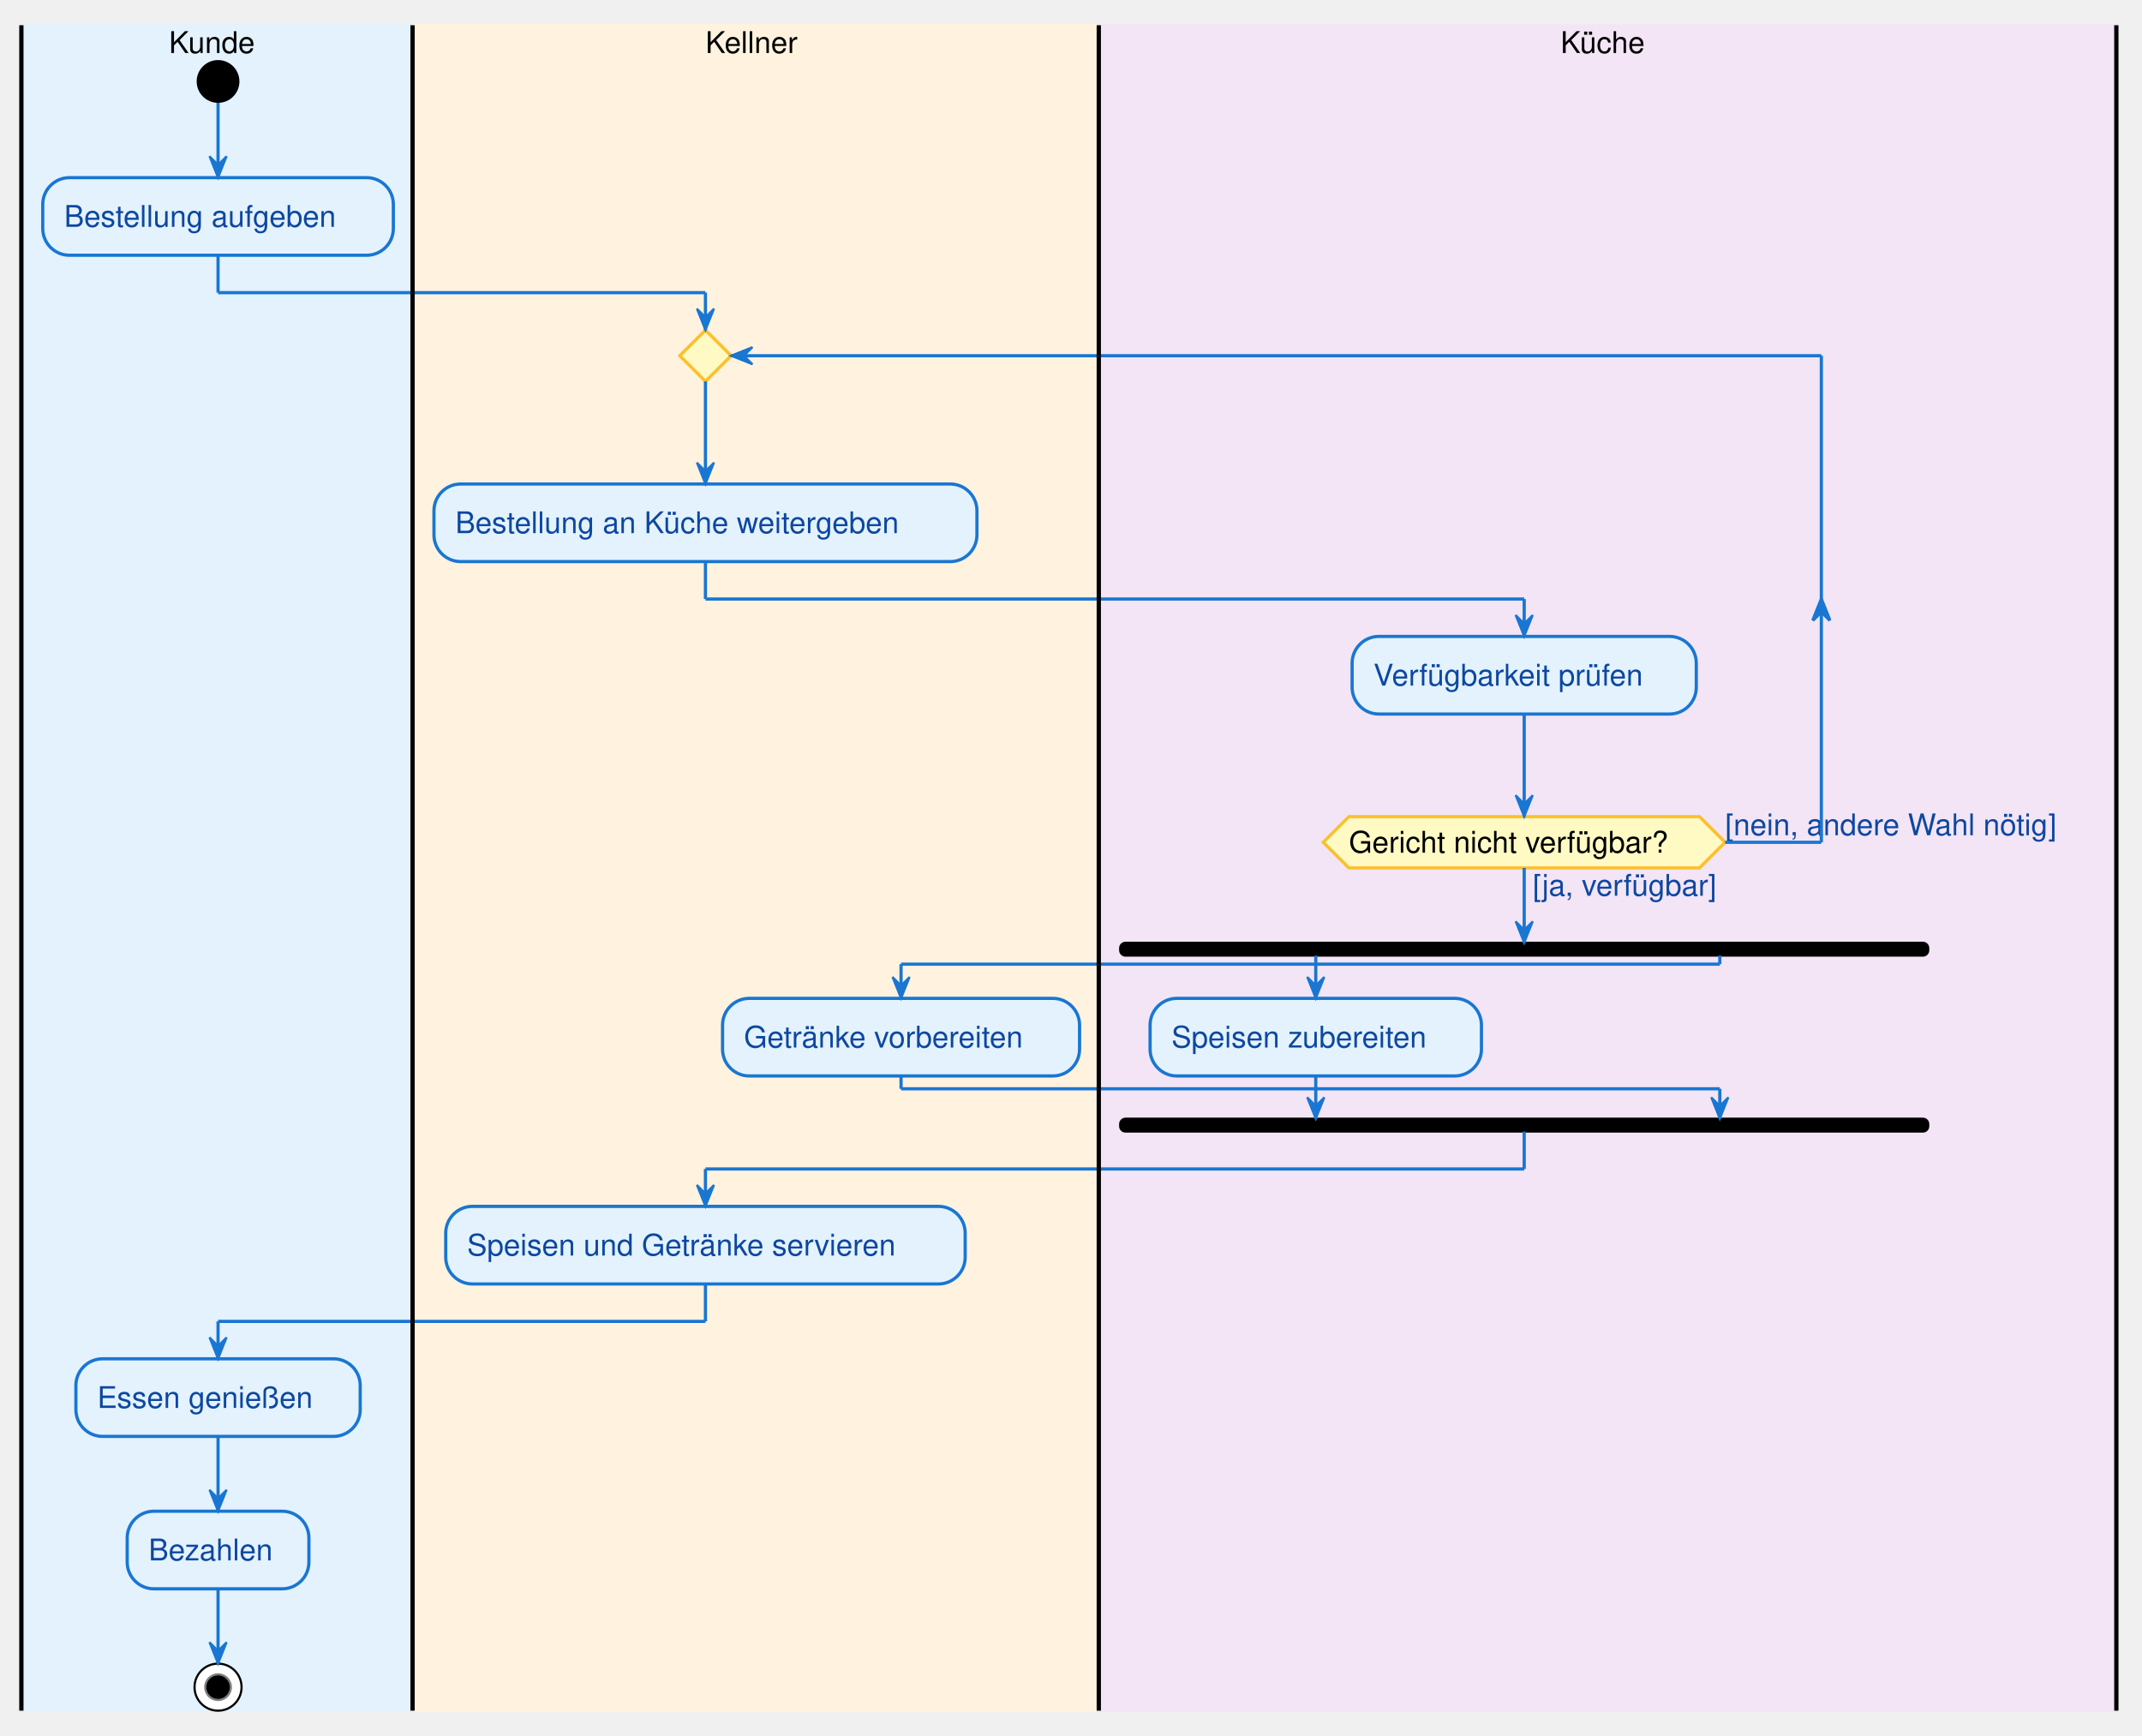
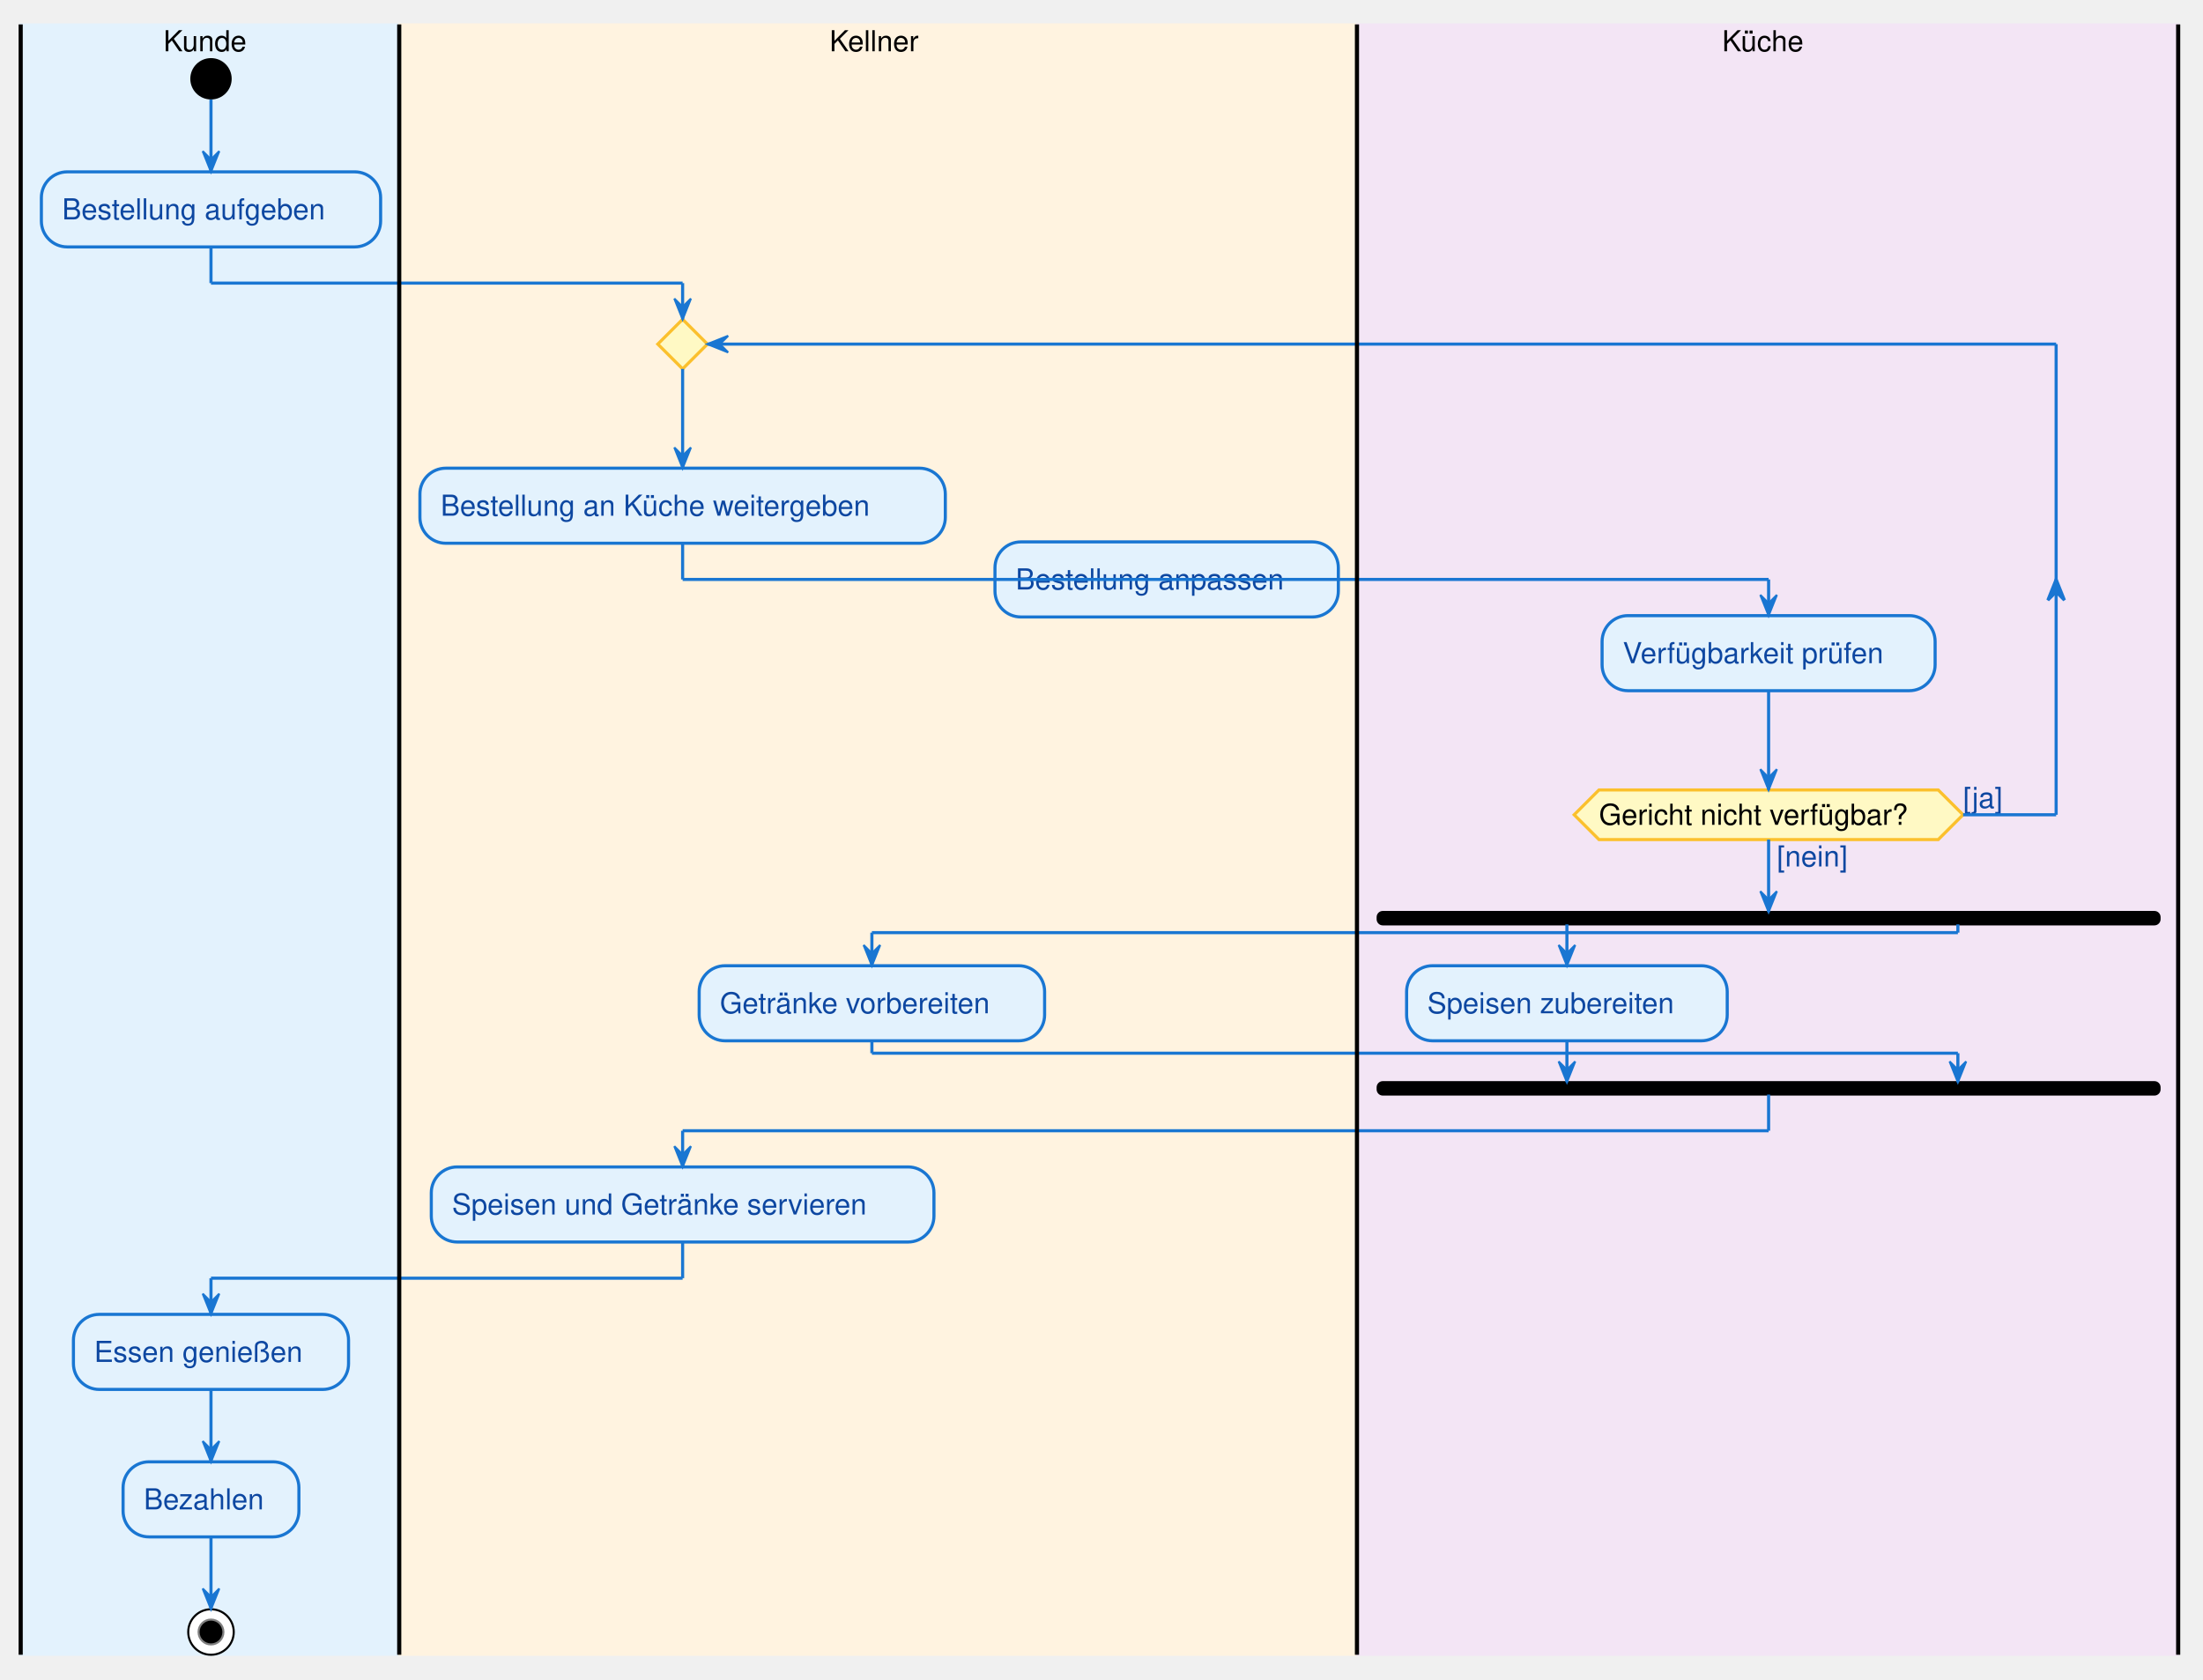
- <svg xmlns="http://www.w3.org/2000/svg" contentScriptType="application/ecmascript" contentStyleType="text/css" height="812px" preserveAspectRatio="none" style="width:1002px;height:812px;" version="1.1" viewBox="0 0 1002 812" width="1002px" zoomAndPan="magnify">
+ <svg xmlns="http://www.w3.org/2000/svg" contentScriptType="application/ecmascript" contentStyleType="text/css" height="812px" preserveAspectRatio="none" style="width:1065px;height:812px;" version="1.1" viewBox="0 0 1065 812" width="1065px" zoomAndPan="magnify">
  <defs />
  <g>
    <rect fill="#E3F2FD" height="788.375" style="stroke: #E3F2FD; stroke-width: 1.0;" width="183" x="10" y="11.802" />
    <ellipse cx="102" cy="38.099" fill="#000000" rx="10" ry="10" style="stroke: none; stroke-width: 1.0;" />
    <rect fill="#E3F2FD" height="36.297" rx="12.5" ry="12.5" style="stroke: #1976D2; stroke-width: 1.5;" width="164" x="20" y="83.099" />
    <text fill="#0D47A1" font-family="Helvetica" font-size="14" lengthAdjust="spacingAndGlyphs" textLength="144" x="30" y="106.094">Bestellung aufgeben</text>
    <rect fill="#E3F2FD" height="36.297" rx="12.5" ry="12.5" style="stroke: #1976D2; stroke-width: 1.5;" width="133" x="35.5" y="635.583" />
    <text fill="#0D47A1" font-family="Helvetica" font-size="14" lengthAdjust="spacingAndGlyphs" textLength="113" x="45.5" y="658.578">Essen genießen</text>
    <rect fill="#E3F2FD" height="36.297" rx="12.5" ry="12.5" style="stroke: #1976D2; stroke-width: 1.5;" width="85" x="59.5" y="706.88" />
    <text fill="#0D47A1" font-family="Helvetica" font-size="14" lengthAdjust="spacingAndGlyphs" textLength="65" x="69.5" y="729.875">Bezahlen</text>
    <ellipse cx="102" cy="789.177" fill="#FFFFFF" rx="11" ry="11" style="stroke: #000000; stroke-width: 1.0;" />
    <ellipse cx="102" cy="789.177" fill="#000000" rx="6" ry="6" style="stroke: #7F7F7F; stroke-width: 1.0;" />
-     <rect fill="#FFF3E0" height="788.375" style="stroke: #FFF3E0; stroke-width: 1.0;" width="321" x="193" y="11.802" />
+     <rect fill="#FFF3E0" height="788.375" style="stroke: #FFF3E0; stroke-width: 1.0;" width="463" x="193" y="11.802" />
    <rect fill="#E3F2FD" height="36.297" rx="12.5" ry="12.5" style="stroke: #1976D2; stroke-width: 1.5;" width="254" x="203" y="226.395" />
    <text fill="#0D47A1" font-family="Helvetica" font-size="14" lengthAdjust="spacingAndGlyphs" textLength="234" x="213" y="249.391">Bestellung an Küche weitergeben</text>
    <polygon fill="#FFF9C4" points="330,154.395,342,166.395,330,178.395,318,166.395,330,154.395" style="stroke: #FBC02D; stroke-width: 1.5;" />
+     <rect fill="#E3F2FD" height="36.297" rx="12.5" ry="12.5" style="stroke: #1976D2; stroke-width: 1.5;" width="166" x="481" y="262.044" />
+     <text fill="#0D47A1" font-family="Helvetica" font-size="14" lengthAdjust="spacingAndGlyphs" textLength="146" x="491" y="285.039">Bestellung anpassen</text>
    <rect fill="#E3F2FD" height="36.297" rx="12.5" ry="12.5" style="stroke: #1976D2; stroke-width: 1.5;" width="167" x="338" y="466.989" />
    <text fill="#0D47A1" font-family="Helvetica" font-size="14" lengthAdjust="spacingAndGlyphs" textLength="147" x="348" y="489.984">Getränke vorbereiten</text>
    <rect fill="#E3F2FD" height="36.297" rx="12.5" ry="12.5" style="stroke: #1976D2; stroke-width: 1.5;" width="243" x="208.5" y="564.286" />
    <text fill="#0D47A1" font-family="Helvetica" font-size="14" lengthAdjust="spacingAndGlyphs" textLength="223" x="218.5" y="587.281">Speisen und Getränke servieren</text>
-     <rect fill="#F3E5F5" height="788.375" style="stroke: #F3E5F5; stroke-width: 1.0;" width="476" x="514" y="11.802" />
-     <rect fill="#E3F2FD" height="36.297" rx="12.5" ry="12.5" style="stroke: #1976D2; stroke-width: 1.5;" width="161" x="632.5" y="297.692" />
-     <text fill="#0D47A1" font-family="Helvetica" font-size="14" lengthAdjust="spacingAndGlyphs" textLength="141" x="642.5" y="320.688">Verfügbarkeit prüfen</text>
-     <polygon fill="#FFF9C4" points="631,381.989,795,381.989,807,393.989,795,405.989,631,405.989,619,393.989,631,381.989" style="stroke: #FBC02D; stroke-width: 1.5;" />
-     <text fill="#0D47A1" font-family="Helvetica" font-size="14" lengthAdjust="spacingAndGlyphs" textLength="94" x="717" y="418.984">[ja, verfügbar]</text>
-     <text fill="#000000" font-family="Helvetica" font-size="14" lengthAdjust="spacingAndGlyphs" textLength="164" x="631" y="398.836">Gericht nicht verfügbar?</text>
-     <text fill="#0D47A1" font-family="Helvetica" font-size="14" lengthAdjust="spacingAndGlyphs" textLength="173" x="807" y="390.688">[nein, andere Wahl nötig]</text>
-     <rect fill="#000000" height="6" rx="2.5" ry="2.5" style="stroke: #000000; stroke-width: 1.0;" width="378" x="524" y="440.989" />
-     <rect fill="#E3F2FD" height="36.297" rx="12.5" ry="12.5" style="stroke: #1976D2; stroke-width: 1.5;" width="155" x="538" y="466.989" />
-     <text fill="#0D47A1" font-family="Helvetica" font-size="14" lengthAdjust="spacingAndGlyphs" textLength="135" x="548" y="489.984">Speisen zubereiten</text>
-     <rect fill="#000000" height="6" rx="2.5" ry="2.5" style="stroke: #000000; stroke-width: 1.0;" width="378" x="524" y="523.286" />
+     <rect fill="#F3E5F5" height="788.375" style="stroke: #F3E5F5; stroke-width: 1.0;" width="397" x="656" y="11.802" />
+     <rect fill="#E3F2FD" height="36.297" rx="12.5" ry="12.5" style="stroke: #1976D2; stroke-width: 1.5;" width="161" x="774.5" y="297.692" />
+     <text fill="#0D47A1" font-family="Helvetica" font-size="14" lengthAdjust="spacingAndGlyphs" textLength="141" x="784.5" y="320.688">Verfügbarkeit prüfen</text>
+     <polygon fill="#FFF9C4" points="773,381.989,937,381.989,949,393.989,937,405.989,773,405.989,761,393.989,773,381.989" style="stroke: #FBC02D; stroke-width: 1.5;" />
+     <text fill="#0D47A1" font-family="Helvetica" font-size="14" lengthAdjust="spacingAndGlyphs" textLength="40" x="859" y="418.984">[nein]</text>
+     <text fill="#000000" font-family="Helvetica" font-size="14" lengthAdjust="spacingAndGlyphs" textLength="164" x="773" y="398.836">Gericht nicht verfügbar?</text>
+     <text fill="#0D47A1" font-family="Helvetica" font-size="14" lengthAdjust="spacingAndGlyphs" textLength="21" x="949" y="390.688">[ja]</text>
+     <rect fill="#000000" height="6" rx="2.5" ry="2.5" style="stroke: #000000; stroke-width: 1.0;" width="378" x="666" y="440.989" />
+     <rect fill="#E3F2FD" height="36.297" rx="12.5" ry="12.5" style="stroke: #1976D2; stroke-width: 1.5;" width="155" x="680" y="466.989" />
+     <text fill="#0D47A1" font-family="Helvetica" font-size="14" lengthAdjust="spacingAndGlyphs" textLength="135" x="690" y="489.984">Speisen zubereiten</text>
+     <rect fill="#000000" height="6" rx="2.5" ry="2.5" style="stroke: #000000; stroke-width: 1.0;" width="378" x="666" y="523.286" />
    <line style="stroke: #1976D2; stroke-width: 1.5;" x1="102" x2="102" y1="48.099" y2="83.099" />
    <polygon fill="#1976D2" points="98,73.099,102,83.099,106,73.099,102,77.099" style="stroke: #1976D2; stroke-width: 1.0;" />
    <line style="stroke: #1976D2; stroke-width: 1.5;" x1="102" x2="102" y1="671.88" y2="706.88" />
    <polygon fill="#1976D2" points="98,696.88,102,706.88,106,696.88,102,700.88" style="stroke: #1976D2; stroke-width: 1.0;" />
    <line style="stroke: #1976D2; stroke-width: 1.5;" x1="102" x2="102" y1="743.177" y2="778.177" />
    <polygon fill="#1976D2" points="98,768.177,102,778.177,106,768.177,102,772.177" style="stroke: #1976D2; stroke-width: 1.0;" />
    <line style="stroke: #1976D2; stroke-width: 1.5;" x1="330" x2="330" y1="178.395" y2="226.395" />
    <polygon fill="#1976D2" points="326,216.395,330,226.395,334,216.395,330,220.395" style="stroke: #1976D2; stroke-width: 1.0;" />
-     <line style="stroke: #1976D2; stroke-width: 1.5;" x1="807" x2="852" y1="393.989" y2="393.989" />
-     <polygon fill="#1976D2" points="848,290.192,852,280.192,856,290.192,852,286.192" style="stroke: #1976D2; stroke-width: 1.5;" />
-     <line style="stroke: #1976D2; stroke-width: 1.5;" x1="852" x2="852" y1="166.395" y2="393.989" />
-     <line style="stroke: #1976D2; stroke-width: 1.5;" x1="852" x2="342" y1="166.395" y2="166.395" />
+     <line style="stroke: #1976D2; stroke-width: 1.5;" x1="949" x2="994" y1="393.989" y2="393.989" />
+     <polygon fill="#1976D2" points="990,290.192,994,280.192,998,290.192,994,286.192" style="stroke: #1976D2; stroke-width: 1.5;" />
+     <line style="stroke: #1976D2; stroke-width: 1.5;" x1="994" x2="994" y1="166.395" y2="393.989" />
+     <line style="stroke: #1976D2; stroke-width: 1.5;" x1="994" x2="342" y1="166.395" y2="166.395" />
    <polygon fill="#1976D2" points="352,162.395,342,166.395,352,170.395,348,166.395" style="stroke: #1976D2; stroke-width: 1.0;" />
-     <line style="stroke: #1976D2; stroke-width: 1.5;" x1="713" x2="713" y1="333.989" y2="381.989" />
-     <polygon fill="#1976D2" points="709,371.989,713,381.989,717,371.989,713,375.989" style="stroke: #1976D2; stroke-width: 1.0;" />
-     <line style="stroke: #1976D2; stroke-width: 1.5;" x1="615.5" x2="615.5" y1="446.989" y2="466.989" />
-     <polygon fill="#1976D2" points="611.5,456.989,615.5,466.989,619.5,456.989,615.5,460.989" style="stroke: #1976D2; stroke-width: 1.0;" />
-     <line style="stroke: #1976D2; stroke-width: 1.5;" x1="615.5" x2="615.5" y1="503.286" y2="523.286" />
-     <polygon fill="#1976D2" points="611.5,513.286,615.5,523.286,619.5,513.286,615.5,517.286" style="stroke: #1976D2; stroke-width: 1.0;" />
-     <line style="stroke: #1976D2; stroke-width: 1.5;" x1="713" x2="713" y1="405.989" y2="440.989" />
-     <polygon fill="#1976D2" points="709,430.989,713,440.989,717,430.989,713,434.989" style="stroke: #1976D2; stroke-width: 1.0;" />
+     <line style="stroke: #1976D2; stroke-width: 1.5;" x1="855" x2="855" y1="333.989" y2="381.989" />
+     <polygon fill="#1976D2" points="851,371.989,855,381.989,859,371.989,855,375.989" style="stroke: #1976D2; stroke-width: 1.0;" />
+     <line style="stroke: #1976D2; stroke-width: 1.5;" x1="757.5" x2="757.5" y1="446.989" y2="466.989" />
+     <polygon fill="#1976D2" points="753.5,456.989,757.5,466.989,761.5,456.989,757.5,460.989" style="stroke: #1976D2; stroke-width: 1.0;" />
+     <line style="stroke: #1976D2; stroke-width: 1.5;" x1="757.5" x2="757.5" y1="503.286" y2="523.286" />
+     <polygon fill="#1976D2" points="753.5,513.286,757.5,523.286,761.5,513.286,757.5,517.286" style="stroke: #1976D2; stroke-width: 1.0;" />
+     <line style="stroke: #1976D2; stroke-width: 1.5;" x1="855" x2="855" y1="405.989" y2="440.989" />
+     <polygon fill="#1976D2" points="851,430.989,855,440.989,859,430.989,855,434.989" style="stroke: #1976D2; stroke-width: 1.0;" />
    <line style="stroke: #1976D2; stroke-width: 1.5;" x1="330" x2="330" y1="262.692" y2="280.192" />
-     <line style="stroke: #1976D2; stroke-width: 1.5;" x1="330" x2="713" y1="280.192" y2="280.192" />
-     <line style="stroke: #1976D2; stroke-width: 1.5;" x1="713" x2="713" y1="280.192" y2="297.692" />
-     <polygon fill="#1976D2" points="709,287.692,713,297.692,717,287.692,713,291.692" style="stroke: #1976D2; stroke-width: 1.0;" />
+     <line style="stroke: #1976D2; stroke-width: 1.5;" x1="330" x2="855" y1="280.192" y2="280.192" />
+     <line style="stroke: #1976D2; stroke-width: 1.5;" x1="855" x2="855" y1="280.192" y2="297.692" />
+     <polygon fill="#1976D2" points="851,287.692,855,297.692,859,287.692,855,291.692" style="stroke: #1976D2; stroke-width: 1.0;" />
    <line style="stroke: #1976D2; stroke-width: 1.5;" x1="102" x2="102" y1="119.395" y2="136.895" />
    <line style="stroke: #1976D2; stroke-width: 1.5;" x1="102" x2="330" y1="136.895" y2="136.895" />
    <line style="stroke: #1976D2; stroke-width: 1.5;" x1="330" x2="330" y1="136.895" y2="154.395" />
    <polygon fill="#1976D2" points="326,144.395,330,154.395,334,144.395,330,148.395" style="stroke: #1976D2; stroke-width: 1.0;" />
-     <line style="stroke: #1976D2; stroke-width: 1.5;" x1="804.5" x2="804.5" y1="446.989" y2="450.989" />
-     <line style="stroke: #1976D2; stroke-width: 1.5;" x1="804.5" x2="421.5" y1="450.989" y2="450.989" />
+     <line style="stroke: #1976D2; stroke-width: 1.5;" x1="946.5" x2="946.5" y1="446.989" y2="450.989" />
+     <line style="stroke: #1976D2; stroke-width: 1.5;" x1="946.5" x2="421.5" y1="450.989" y2="450.989" />
    <line style="stroke: #1976D2; stroke-width: 1.5;" x1="421.5" x2="421.5" y1="450.989" y2="466.989" />
    <polygon fill="#1976D2" points="417.5,456.989,421.5,466.989,425.5,456.989,421.5,460.989" style="stroke: #1976D2; stroke-width: 1.0;" />
    <line style="stroke: #1976D2; stroke-width: 1.5;" x1="421.5" x2="421.5" y1="503.286" y2="509.286" />
-     <line style="stroke: #1976D2; stroke-width: 1.5;" x1="421.5" x2="804.5" y1="509.286" y2="509.286" />
-     <line style="stroke: #1976D2; stroke-width: 1.5;" x1="804.5" x2="804.5" y1="509.286" y2="523.286" />
-     <polygon fill="#1976D2" points="800.5,513.286,804.5,523.286,808.5,513.286,804.5,517.286" style="stroke: #1976D2; stroke-width: 1.0;" />
-     <line style="stroke: #1976D2; stroke-width: 1.5;" x1="713" x2="713" y1="529.286" y2="546.786" />
-     <line style="stroke: #1976D2; stroke-width: 1.5;" x1="713" x2="330" y1="546.786" y2="546.786" />
+     <line style="stroke: #1976D2; stroke-width: 1.5;" x1="421.5" x2="946.5" y1="509.286" y2="509.286" />
+     <line style="stroke: #1976D2; stroke-width: 1.5;" x1="946.5" x2="946.5" y1="509.286" y2="523.286" />
+     <polygon fill="#1976D2" points="942.5,513.286,946.5,523.286,950.5,513.286,946.5,517.286" style="stroke: #1976D2; stroke-width: 1.0;" />
+     <line style="stroke: #1976D2; stroke-width: 1.5;" x1="855" x2="855" y1="529.286" y2="546.786" />
+     <line style="stroke: #1976D2; stroke-width: 1.5;" x1="855" x2="330" y1="546.786" y2="546.786" />
    <line style="stroke: #1976D2; stroke-width: 1.5;" x1="330" x2="330" y1="546.786" y2="564.286" />
    <polygon fill="#1976D2" points="326,554.286,330,564.286,334,554.286,330,558.286" style="stroke: #1976D2; stroke-width: 1.0;" />
    <line style="stroke: #1976D2; stroke-width: 1.5;" x1="330" x2="330" y1="600.583" y2="618.083" />
    <line style="stroke: #1976D2; stroke-width: 1.5;" x1="330" x2="102" y1="618.083" y2="618.083" />
    <line style="stroke: #1976D2; stroke-width: 1.5;" x1="102" x2="102" y1="618.083" y2="635.583" />
    <polygon fill="#1976D2" points="98,625.583,102,635.583,106,625.583,102,629.583" style="stroke: #1976D2; stroke-width: 1.0;" />
    <text fill="#000000" font-family="Helvetica" font-size="14" lengthAdjust="spacingAndGlyphs" textLength="45" x="79" y="24.797">Kunde</text>
-     <text fill="#000000" font-family="Helvetica" font-size="14" lengthAdjust="spacingAndGlyphs" textLength="47" x="330" y="24.797">Kellner</text>
-     <text fill="#000000" font-family="Helvetica" font-size="14" lengthAdjust="spacingAndGlyphs" textLength="44" x="730" y="24.797">Küche</text>
+     <text fill="#000000" font-family="Helvetica" font-size="14" lengthAdjust="spacingAndGlyphs" textLength="47" x="401" y="24.797">Kellner</text>
+     <text fill="#000000" font-family="Helvetica" font-size="14" lengthAdjust="spacingAndGlyphs" textLength="44" x="832.5" y="24.797">Küche</text>
    <line style="stroke: #000000; stroke-width: 2.0;" x1="10" x2="10" y1="11.802" y2="800.177" />
    <line style="stroke: #000000; stroke-width: 2.0;" x1="193" x2="193" y1="11.802" y2="800.177" />
-     <line style="stroke: #000000; stroke-width: 2.0;" x1="514" x2="514" y1="11.802" y2="800.177" />
-     <line style="stroke: #000000; stroke-width: 2.0;" x1="990" x2="990" y1="11.802" y2="800.177" />
+     <line style="stroke: #000000; stroke-width: 2.0;" x1="656" x2="656" y1="11.802" y2="800.177" />
+     <line style="stroke: #000000; stroke-width: 2.0;" x1="1053" x2="1053" y1="11.802" y2="800.177" />
  </g>
</svg>
